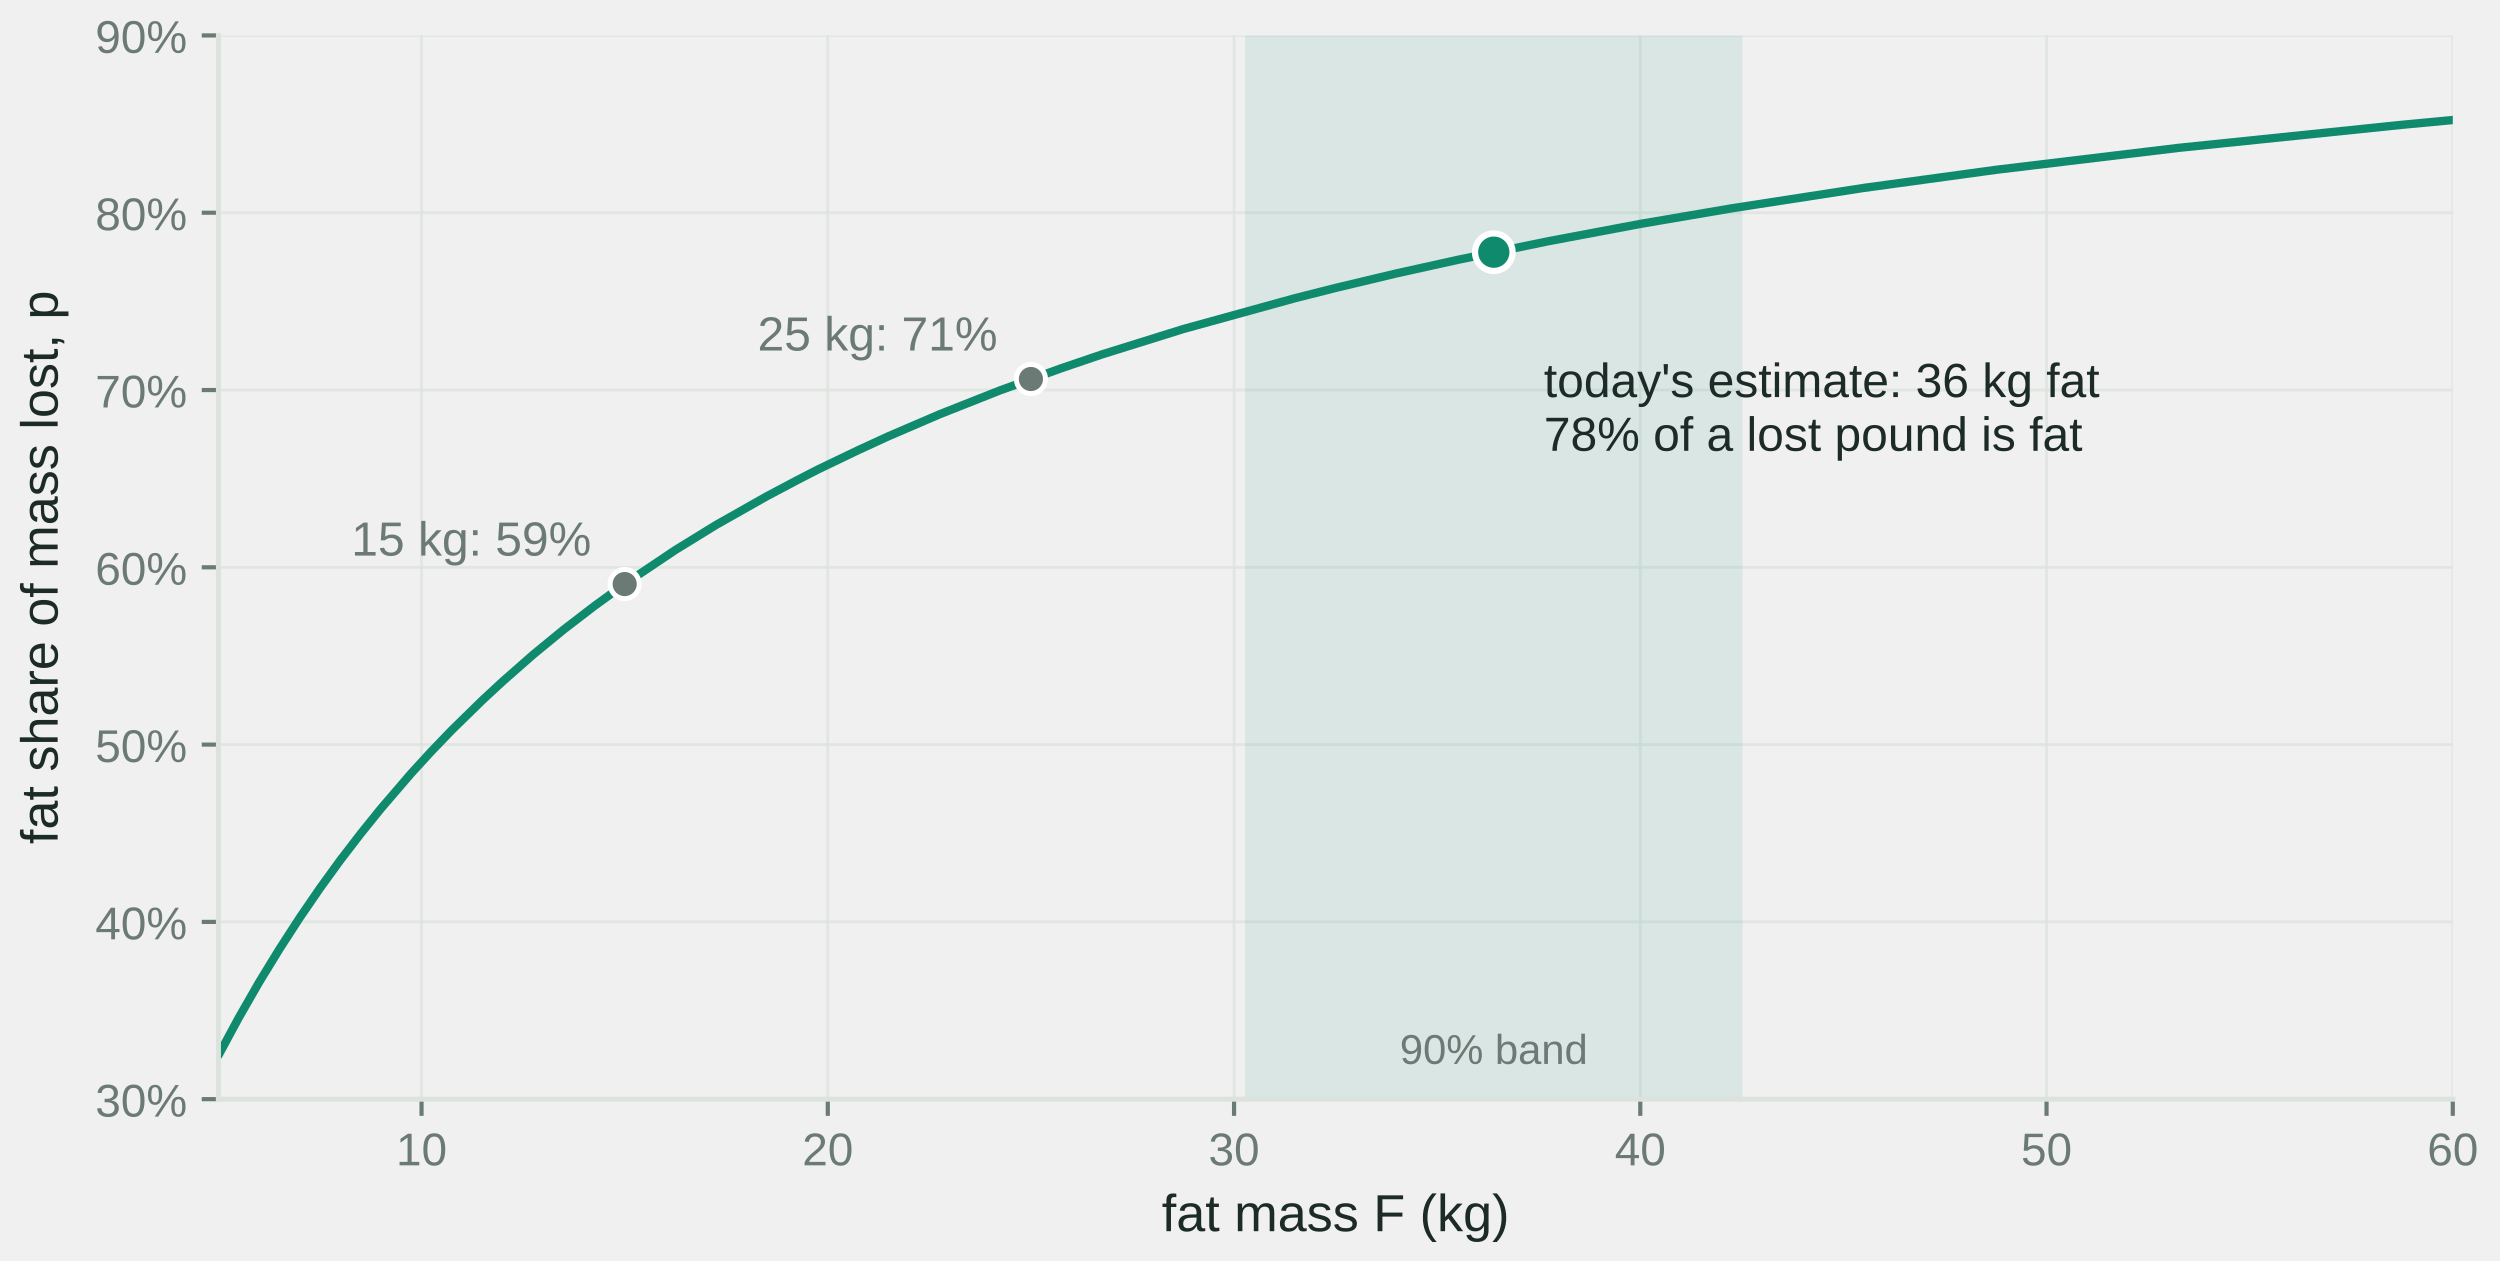
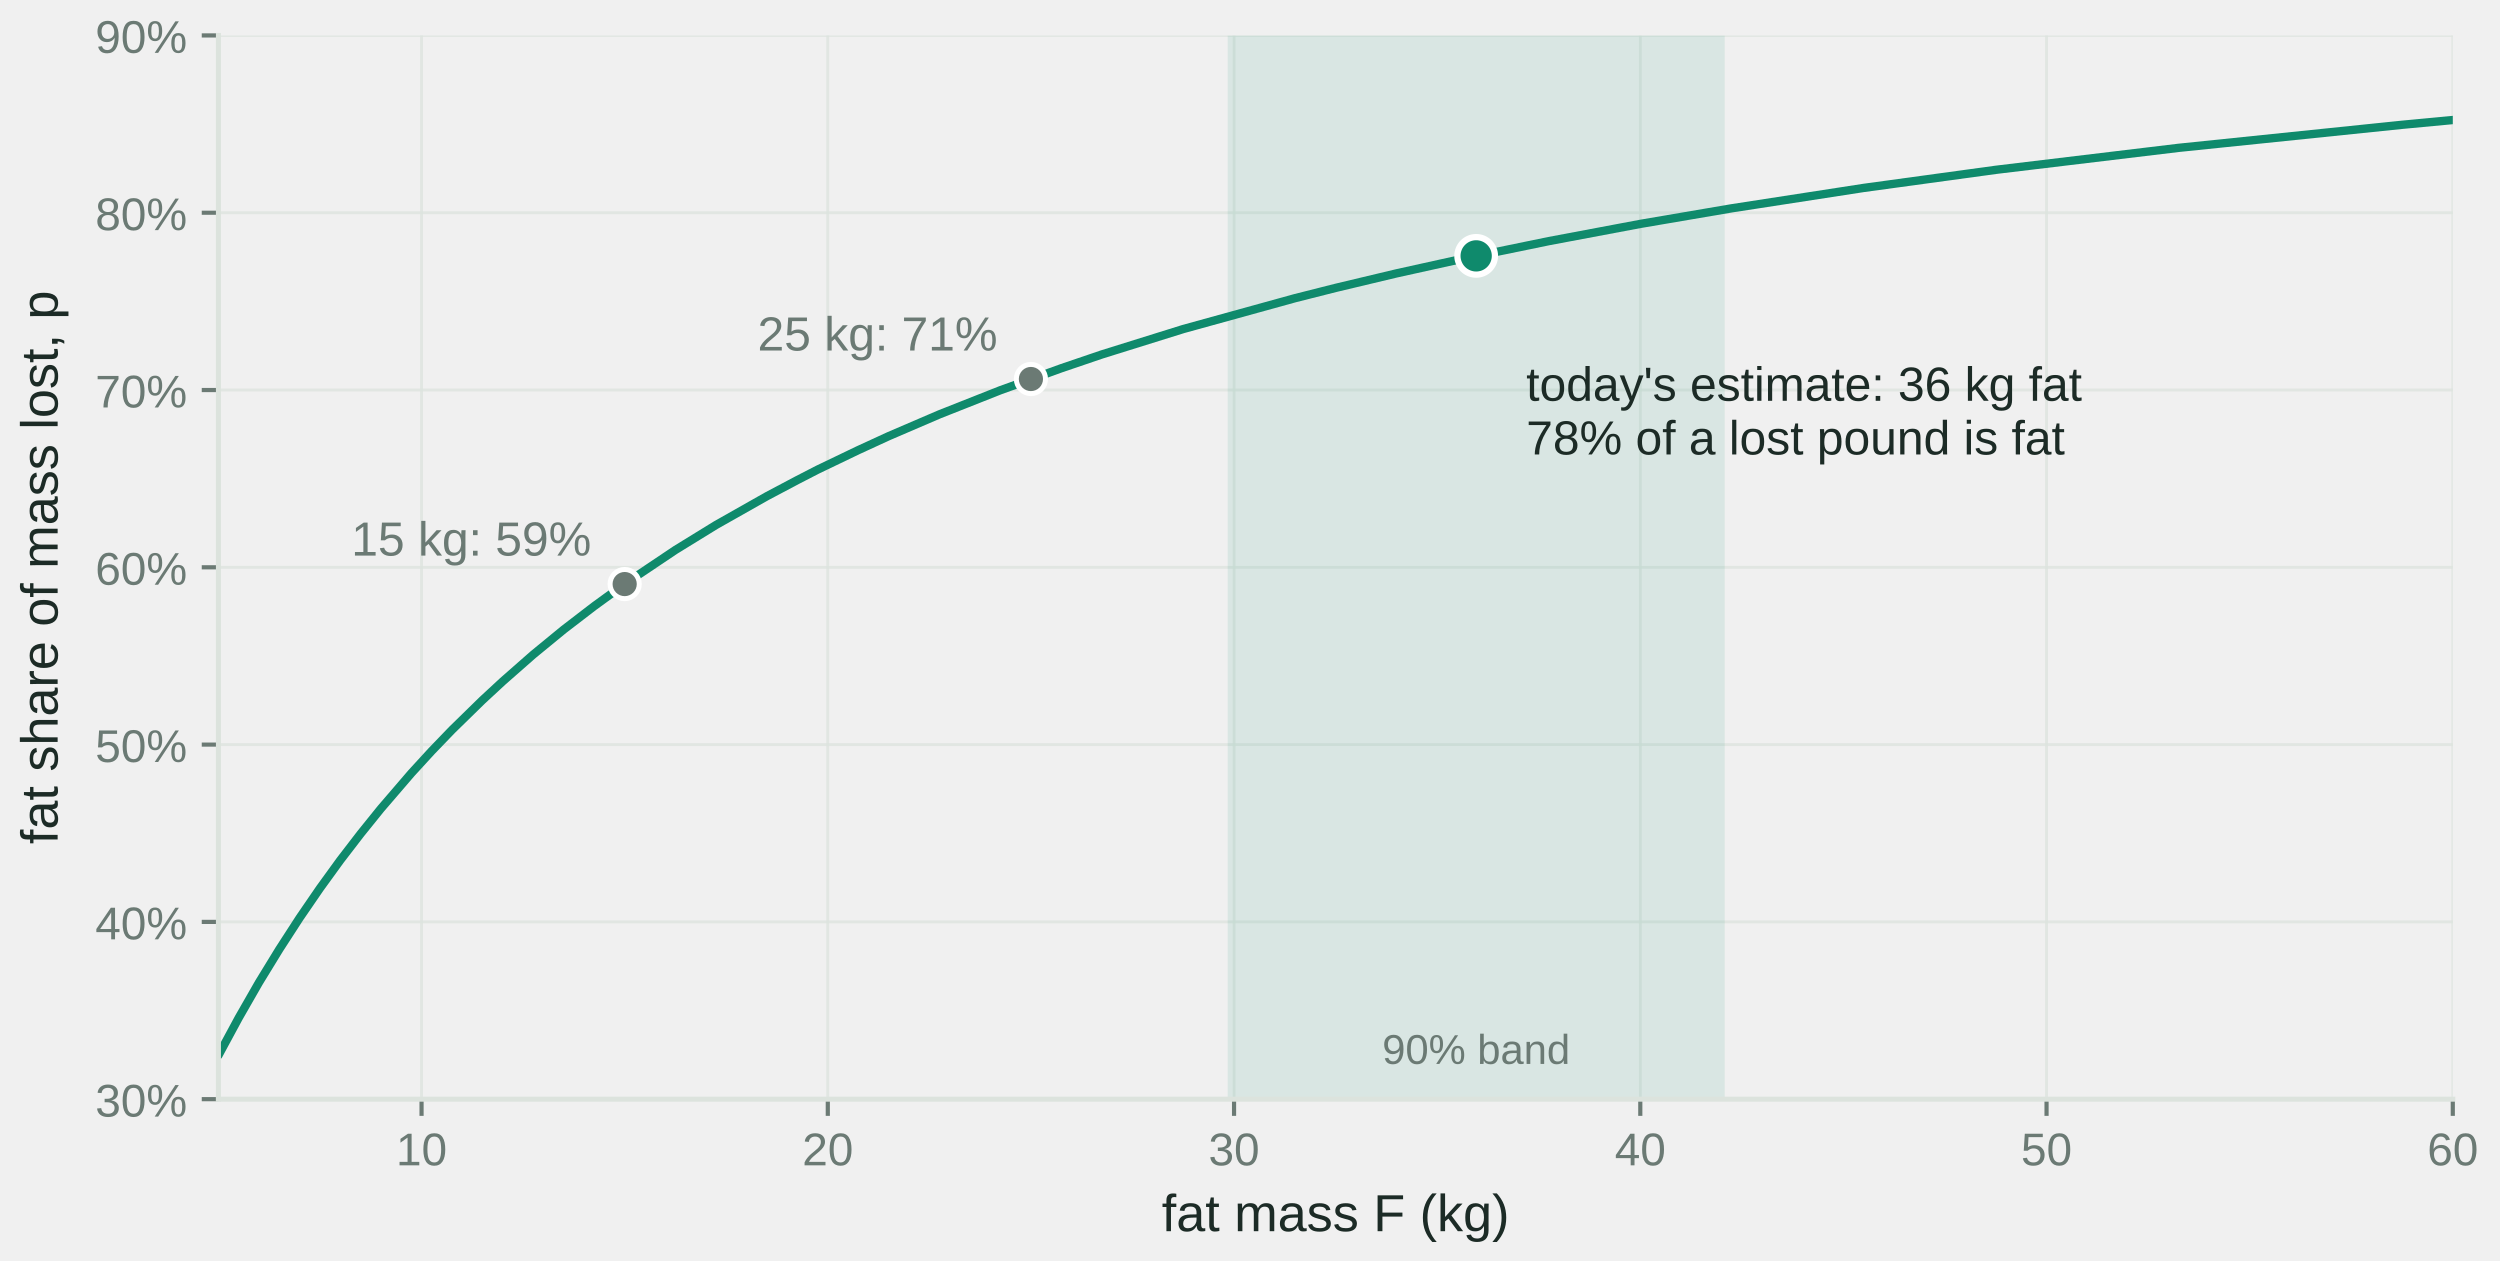
<svg xmlns="http://www.w3.org/2000/svg" xmlns:xlink="http://www.w3.org/1999/xlink" width="599.366pt" height="302.087pt" viewBox="0 0 599.366 302.087" version="1.1">
  <defs>
    <style type="text/css">*{stroke-linejoin: round; stroke-linecap: butt}</style>
  </defs>
  <g id="figure_1">
    <g id="patch_1">
      <path d="M -0 302.087  L 599.366 302.087  L 599.366 0  L -0 0  L -0 302.087  z " style="fill: none" />
    </g>
    <g id="axes_1">
      <g id="patch_2">
        <path d="M 52.367 263.523  L 588.047 263.523  L 588.047 8.499  L 52.367 8.499  L 52.367 263.523  z " style="fill: none" />
      </g>
      <g id="matplotlib.axis_1">
        <g id="xtick_1">
          <g id="line2d_1">
-             <path d="M 101.065 263.523  L 101.065 8.499  " clip-path="url(#pc52519e773)" style="fill: none; stroke: #dce3dd; stroke-opacity: 0.75; stroke-width: 0.7; stroke-linecap: round" />
+             <path d="M 101.065 263.523  L 101.065 8.499  " clip-path="url(#pb7cc917047)" style="fill: none; stroke: #dce3dd; stroke-opacity: 0.75; stroke-width: 0.7; stroke-linecap: round" />
          </g>
          <g id="line2d_2">
            <defs>
-               <path id="m2c88a6a51b" d="M 0 0  L 0 4  " style="stroke: #6b7a74" />
+               <path id="m1fadb97d75" d="M 0 0  L 0 4  " style="stroke: #6b7a74" />
            </defs>
            <g>
-               <use xlink:href="#m2c88a6a51b" x="101.065" y="263.523" style="fill: #6b7a74; stroke: #6b7a74" />
+               <use xlink:href="#m1fadb97d75" x="101.065" y="263.523" style="fill: #6b7a74; stroke: #6b7a74" />
            </g>
          </g>
          <g id="text_1">
            <text style="font-size: 11px; font-family: 'Source Sans Pro', 'Source Sans 3', 'Helvetica Neue', 'Arial', 'DejaVu Sans', sans-serif; text-anchor: middle; fill: #6b7a74" x="101.065" y="279.381" transform="rotate(-0 101.0651 279.3814)">10</text>
          </g>
        </g>
        <g id="xtick_2">
          <g id="line2d_3">
-             <path d="M 198.461 263.523  L 198.461 8.499  " clip-path="url(#pc52519e773)" style="fill: none; stroke: #dce3dd; stroke-opacity: 0.75; stroke-width: 0.7; stroke-linecap: round" />
+             <path d="M 198.461 263.523  L 198.461 8.499  " clip-path="url(#pb7cc917047)" style="fill: none; stroke: #dce3dd; stroke-opacity: 0.75; stroke-width: 0.7; stroke-linecap: round" />
          </g>
          <g id="line2d_4">
            <g>
-               <use xlink:href="#m2c88a6a51b" x="198.461" y="263.523" style="fill: #6b7a74; stroke: #6b7a74" />
+               <use xlink:href="#m1fadb97d75" x="198.461" y="263.523" style="fill: #6b7a74; stroke: #6b7a74" />
            </g>
          </g>
          <g id="text_2">
            <text style="font-size: 11px; font-family: 'Source Sans Pro', 'Source Sans 3', 'Helvetica Neue', 'Arial', 'DejaVu Sans', sans-serif; text-anchor: middle; fill: #6b7a74" x="198.461" y="279.381" transform="rotate(-0 198.4614 279.3814)">20</text>
          </g>
        </g>
        <g id="xtick_3">
          <g id="line2d_5">
-             <path d="M 295.858 263.523  L 295.858 8.499  " clip-path="url(#pc52519e773)" style="fill: none; stroke: #dce3dd; stroke-opacity: 0.75; stroke-width: 0.7; stroke-linecap: round" />
+             <path d="M 295.858 263.523  L 295.858 8.499  " clip-path="url(#pb7cc917047)" style="fill: none; stroke: #dce3dd; stroke-opacity: 0.75; stroke-width: 0.7; stroke-linecap: round" />
          </g>
          <g id="line2d_6">
            <g>
-               <use xlink:href="#m2c88a6a51b" x="295.858" y="263.523" style="fill: #6b7a74; stroke: #6b7a74" />
+               <use xlink:href="#m1fadb97d75" x="295.858" y="263.523" style="fill: #6b7a74; stroke: #6b7a74" />
            </g>
          </g>
          <g id="text_3">
            <text style="font-size: 11px; font-family: 'Source Sans Pro', 'Source Sans 3', 'Helvetica Neue', 'Arial', 'DejaVu Sans', sans-serif; text-anchor: middle; fill: #6b7a74" x="295.858" y="279.381" transform="rotate(-0 295.8578 279.3814)">30</text>
          </g>
        </g>
        <g id="xtick_4">
          <g id="line2d_7">
-             <path d="M 393.254 263.523  L 393.254 8.499  " clip-path="url(#pc52519e773)" style="fill: none; stroke: #dce3dd; stroke-opacity: 0.75; stroke-width: 0.7; stroke-linecap: round" />
+             <path d="M 393.254 263.523  L 393.254 8.499  " clip-path="url(#pb7cc917047)" style="fill: none; stroke: #dce3dd; stroke-opacity: 0.75; stroke-width: 0.7; stroke-linecap: round" />
          </g>
          <g id="line2d_8">
            <g>
-               <use xlink:href="#m2c88a6a51b" x="393.254" y="263.523" style="fill: #6b7a74; stroke: #6b7a74" />
+               <use xlink:href="#m1fadb97d75" x="393.254" y="263.523" style="fill: #6b7a74; stroke: #6b7a74" />
            </g>
          </g>
          <g id="text_4">
            <text style="font-size: 11px; font-family: 'Source Sans Pro', 'Source Sans 3', 'Helvetica Neue', 'Arial', 'DejaVu Sans', sans-serif; text-anchor: middle; fill: #6b7a74" x="393.254" y="279.381" transform="rotate(-0 393.2541 279.3814)">40</text>
          </g>
        </g>
        <g id="xtick_5">
          <g id="line2d_9">
-             <path d="M 490.651 263.523  L 490.651 8.499  " clip-path="url(#pc52519e773)" style="fill: none; stroke: #dce3dd; stroke-opacity: 0.75; stroke-width: 0.7; stroke-linecap: round" />
+             <path d="M 490.651 263.523  L 490.651 8.499  " clip-path="url(#pb7cc917047)" style="fill: none; stroke: #dce3dd; stroke-opacity: 0.75; stroke-width: 0.7; stroke-linecap: round" />
          </g>
          <g id="line2d_10">
            <g>
-               <use xlink:href="#m2c88a6a51b" x="490.651" y="263.523" style="fill: #6b7a74; stroke: #6b7a74" />
+               <use xlink:href="#m1fadb97d75" x="490.651" y="263.523" style="fill: #6b7a74; stroke: #6b7a74" />
            </g>
          </g>
          <g id="text_5">
            <text style="font-size: 11px; font-family: 'Source Sans Pro', 'Source Sans 3', 'Helvetica Neue', 'Arial', 'DejaVu Sans', sans-serif; text-anchor: middle; fill: #6b7a74" x="490.651" y="279.381" transform="rotate(-0 490.6505 279.3814)">50</text>
          </g>
        </g>
        <g id="xtick_6">
          <g id="line2d_11">
-             <path d="M 588.047 263.523  L 588.047 8.499  " clip-path="url(#pc52519e773)" style="fill: none; stroke: #dce3dd; stroke-opacity: 0.75; stroke-width: 0.7; stroke-linecap: round" />
+             <path d="M 588.047 263.523  L 588.047 8.499  " clip-path="url(#pb7cc917047)" style="fill: none; stroke: #dce3dd; stroke-opacity: 0.75; stroke-width: 0.7; stroke-linecap: round" />
          </g>
          <g id="line2d_12">
            <g>
-               <use xlink:href="#m2c88a6a51b" x="588.047" y="263.523" style="fill: #6b7a74; stroke: #6b7a74" />
+               <use xlink:href="#m1fadb97d75" x="588.047" y="263.523" style="fill: #6b7a74; stroke: #6b7a74" />
            </g>
          </g>
          <g id="text_6">
            <text style="font-size: 11px; font-family: 'Source Sans Pro', 'Source Sans 3', 'Helvetica Neue', 'Arial', 'DejaVu Sans', sans-serif; text-anchor: middle; fill: #6b7a74" x="588.047" y="279.381" transform="rotate(-0 588.0469 279.3814)">60</text>
          </g>
        </g>
        <g id="text_7">
          <text style="font-size: 12.5px; font-family: 'Source Sans Pro', 'Source Sans 3', 'Helvetica Neue', 'Arial', 'DejaVu Sans', sans-serif; text-anchor: middle; fill: #1c2b26" x="320.207" y="295.167" transform="rotate(-0 320.2069 295.1671)">fat mass F (kg)</text>
        </g>
      </g>
      <g id="matplotlib.axis_2">
        <g id="ytick_1">
          <g id="line2d_13">
-             <path d="M 52.367 263.523  L 588.047 263.523  " clip-path="url(#pc52519e773)" style="fill: none; stroke: #dce3dd; stroke-opacity: 0.75; stroke-width: 0.7; stroke-linecap: round" />
+             <path d="M 52.367 263.523  L 588.047 263.523  " clip-path="url(#pb7cc917047)" style="fill: none; stroke: #dce3dd; stroke-opacity: 0.75; stroke-width: 0.7; stroke-linecap: round" />
          </g>
          <g id="line2d_14">
            <defs>
-               <path id="m59c6779f80" d="M 0 0  L -4 0  " style="stroke: #6b7a74" />
+               <path id="m826b8a5901" d="M 0 0  L -4 0  " style="stroke: #6b7a74" />
            </defs>
            <g>
-               <use xlink:href="#m59c6779f80" x="52.367" y="263.523" style="fill: #6b7a74; stroke: #6b7a74" />
+               <use xlink:href="#m826b8a5901" x="52.367" y="263.523" style="fill: #6b7a74; stroke: #6b7a74" />
            </g>
          </g>
          <g id="text_8">
            <text style="font-size: 11px; font-family: 'Source Sans Pro', 'Source Sans 3', 'Helvetica Neue', 'Arial', 'DejaVu Sans', sans-serif; text-anchor: end; fill: #6b7a74" x="44.867" y="267.702" transform="rotate(-0 44.86688 267.7023)">30%</text>
          </g>
        </g>
        <g id="ytick_2">
          <g id="line2d_15">
-             <path d="M 52.367 221.019  L 588.047 221.019  " clip-path="url(#pc52519e773)" style="fill: none; stroke: #dce3dd; stroke-opacity: 0.75; stroke-width: 0.7; stroke-linecap: round" />
+             <path d="M 52.367 221.019  L 588.047 221.019  " clip-path="url(#pb7cc917047)" style="fill: none; stroke: #dce3dd; stroke-opacity: 0.75; stroke-width: 0.7; stroke-linecap: round" />
          </g>
          <g id="line2d_16">
            <g>
-               <use xlink:href="#m59c6779f80" x="52.367" y="221.019" style="fill: #6b7a74; stroke: #6b7a74" />
+               <use xlink:href="#m826b8a5901" x="52.367" y="221.019" style="fill: #6b7a74; stroke: #6b7a74" />
            </g>
          </g>
          <g id="text_9">
            <text style="font-size: 11px; font-family: 'Source Sans Pro', 'Source Sans 3', 'Helvetica Neue', 'Arial', 'DejaVu Sans', sans-serif; text-anchor: end; fill: #6b7a74" x="44.867" y="225.198" transform="rotate(-0 44.86688 225.1983)">40%</text>
          </g>
        </g>
        <g id="ytick_3">
          <g id="line2d_17">
-             <path d="M 52.367 178.515  L 588.047 178.515  " clip-path="url(#pc52519e773)" style="fill: none; stroke: #dce3dd; stroke-opacity: 0.75; stroke-width: 0.7; stroke-linecap: round" />
+             <path d="M 52.367 178.515  L 588.047 178.515  " clip-path="url(#pb7cc917047)" style="fill: none; stroke: #dce3dd; stroke-opacity: 0.75; stroke-width: 0.7; stroke-linecap: round" />
          </g>
          <g id="line2d_18">
            <g>
-               <use xlink:href="#m59c6779f80" x="52.367" y="178.515" style="fill: #6b7a74; stroke: #6b7a74" />
+               <use xlink:href="#m826b8a5901" x="52.367" y="178.515" style="fill: #6b7a74; stroke: #6b7a74" />
            </g>
          </g>
          <g id="text_10">
            <text style="font-size: 11px; font-family: 'Source Sans Pro', 'Source Sans 3', 'Helvetica Neue', 'Arial', 'DejaVu Sans', sans-serif; text-anchor: end; fill: #6b7a74" x="44.867" y="182.694" transform="rotate(-0 44.86688 182.6943)">50%</text>
          </g>
        </g>
        <g id="ytick_4">
          <g id="line2d_19">
-             <path d="M 52.367 136.011  L 588.047 136.011  " clip-path="url(#pc52519e773)" style="fill: none; stroke: #dce3dd; stroke-opacity: 0.75; stroke-width: 0.7; stroke-linecap: round" />
+             <path d="M 52.367 136.011  L 588.047 136.011  " clip-path="url(#pb7cc917047)" style="fill: none; stroke: #dce3dd; stroke-opacity: 0.75; stroke-width: 0.7; stroke-linecap: round" />
          </g>
          <g id="line2d_20">
            <g>
-               <use xlink:href="#m59c6779f80" x="52.367" y="136.011" style="fill: #6b7a74; stroke: #6b7a74" />
+               <use xlink:href="#m826b8a5901" x="52.367" y="136.011" style="fill: #6b7a74; stroke: #6b7a74" />
            </g>
          </g>
          <g id="text_11">
            <text style="font-size: 11px; font-family: 'Source Sans Pro', 'Source Sans 3', 'Helvetica Neue', 'Arial', 'DejaVu Sans', sans-serif; text-anchor: end; fill: #6b7a74" x="44.867" y="140.19" transform="rotate(-0 44.86688 140.1903)">60%</text>
          </g>
        </g>
        <g id="ytick_5">
          <g id="line2d_21">
-             <path d="M 52.367 93.507  L 588.047 93.507  " clip-path="url(#pc52519e773)" style="fill: none; stroke: #dce3dd; stroke-opacity: 0.75; stroke-width: 0.7; stroke-linecap: round" />
+             <path d="M 52.367 93.507  L 588.047 93.507  " clip-path="url(#pb7cc917047)" style="fill: none; stroke: #dce3dd; stroke-opacity: 0.75; stroke-width: 0.7; stroke-linecap: round" />
          </g>
          <g id="line2d_22">
            <g>
-               <use xlink:href="#m59c6779f80" x="52.367" y="93.507" style="fill: #6b7a74; stroke: #6b7a74" />
+               <use xlink:href="#m826b8a5901" x="52.367" y="93.507" style="fill: #6b7a74; stroke: #6b7a74" />
            </g>
          </g>
          <g id="text_12">
            <text style="font-size: 11px; font-family: 'Source Sans Pro', 'Source Sans 3', 'Helvetica Neue', 'Arial', 'DejaVu Sans', sans-serif; text-anchor: end; fill: #6b7a74" x="44.867" y="97.686" transform="rotate(-0 44.86688 97.68628)">70%</text>
          </g>
        </g>
        <g id="ytick_6">
          <g id="line2d_23">
-             <path d="M 52.367 51.003  L 588.047 51.003  " clip-path="url(#pc52519e773)" style="fill: none; stroke: #dce3dd; stroke-opacity: 0.75; stroke-width: 0.7; stroke-linecap: round" />
+             <path d="M 52.367 51.003  L 588.047 51.003  " clip-path="url(#pb7cc917047)" style="fill: none; stroke: #dce3dd; stroke-opacity: 0.75; stroke-width: 0.7; stroke-linecap: round" />
          </g>
          <g id="line2d_24">
            <g>
-               <use xlink:href="#m59c6779f80" x="52.367" y="51.003" style="fill: #6b7a74; stroke: #6b7a74" />
+               <use xlink:href="#m826b8a5901" x="52.367" y="51.003" style="fill: #6b7a74; stroke: #6b7a74" />
            </g>
          </g>
          <g id="text_13">
            <text style="font-size: 11px; font-family: 'Source Sans Pro', 'Source Sans 3', 'Helvetica Neue', 'Arial', 'DejaVu Sans', sans-serif; text-anchor: end; fill: #6b7a74" x="44.867" y="55.182" transform="rotate(-0 44.86688 55.18228)">80%</text>
          </g>
        </g>
        <g id="ytick_7">
          <g id="line2d_25">
-             <path d="M 52.367 8.499  L 588.047 8.499  " clip-path="url(#pc52519e773)" style="fill: none; stroke: #dce3dd; stroke-opacity: 0.75; stroke-width: 0.7; stroke-linecap: round" />
+             <path d="M 52.367 8.499  L 588.047 8.499  " clip-path="url(#pb7cc917047)" style="fill: none; stroke: #dce3dd; stroke-opacity: 0.75; stroke-width: 0.7; stroke-linecap: round" />
          </g>
          <g id="line2d_26">
            <g>
-               <use xlink:href="#m59c6779f80" x="52.367" y="8.499" style="fill: #6b7a74; stroke: #6b7a74" />
+               <use xlink:href="#m826b8a5901" x="52.367" y="8.499" style="fill: #6b7a74; stroke: #6b7a74" />
            </g>
          </g>
          <g id="text_14">
            <text style="font-size: 11px; font-family: 'Source Sans Pro', 'Source Sans 3', 'Helvetica Neue', 'Arial', 'DejaVu Sans', sans-serif; text-anchor: end; fill: #6b7a74" x="44.867" y="12.678" transform="rotate(-0 44.86688 12.67828)">90%</text>
          </g>
        </g>
        <g id="text_15">
          <text style="font-size: 12.5px; font-family: 'Source Sans Pro', 'Source Sans 3', 'Helvetica Neue', 'Arial', 'DejaVu Sans', sans-serif; text-anchor: middle; fill: #1c2b26" x="13.818" y="136.011" transform="rotate(-90 13.81805 136.0111)">fat share of mass lost, p</text>
        </g>
      </g>
      <g id="patch_3">
-         <path d="M 298.5 263.523  L 417.766 263.523  L 417.766 8.499  L 298.5 8.499  z " clip-path="url(#pc52519e773)" style="fill: #0f8a6c; opacity: 0.1" />
+         <path d="M 294.321 263.523  L 413.491 263.523  L 413.491 8.499  L 294.321 8.499  z " clip-path="url(#pb7cc917047)" style="fill: #0f8a6c; opacity: 0.1" />
      </g>
      <g id="line2d_27">
-         <path d="M 52.367 253.025  L 57.237 244.014  L 62.107 235.513  L 66.976 227.565  L 71.846 220.042  L 76.716 212.943  L 81.586 206.228  L 86.456 199.895  L 91.325 193.859  L 98.63 185.358  L 103.5 180.045  L 108.37 174.987  L 115.675 167.847  L 120.544 163.341  L 127.849 156.923  L 135.154 150.93  L 142.459 145.32  L 149.763 140.007  L 161.938 131.846  L 171.677 125.853  L 183.852 118.967  L 191.157 115.099  L 196.027 112.591  L 205.766 107.916  L 213.071 104.558  L 225.245 99.33  L 239.855 93.55  L 254.464 88.279  L 264.204 84.964  L 283.683 78.886  L 310.467 71.49  L 320.207 69.025  L 334.816 65.54  L 349.426 62.309  L 371.34 57.804  L 393.254 53.681  L 415.168 49.941  L 446.822 45.053  L 478.476 40.717  L 522.304 35.447  L 575.872 29.921  L 588.047 28.774  L 588.047 28.774  " clip-path="url(#pc52519e773)" style="fill: none; stroke: #0f8a6c; stroke-width: 2; stroke-linecap: round" />
+         <path d="M 52.367 253.025  L 57.237 244.014  L 62.107 235.513  L 66.976 227.565  L 71.846 220.042  L 76.716 212.943  L 81.586 206.228  L 86.456 199.895  L 91.325 193.859  L 98.63 185.358  L 103.5 180.045  L 108.37 174.987  L 115.675 167.847  L 120.544 163.341  L 127.849 156.923  L 135.154 150.93  L 142.459 145.32  L 149.763 140.007  L 161.938 131.846  L 171.677 125.853  L 183.852 118.967  L 191.157 115.099  L 196.027 112.591  L 205.766 107.916  L 213.071 104.558  L 225.245 99.33  L 239.855 93.55  L 254.464 88.279  L 264.204 84.964  L 283.683 78.886  L 310.467 71.49  L 320.207 69.025  L 334.816 65.54  L 349.426 62.309  L 371.34 57.804  L 393.254 53.681  L 415.168 49.941  L 446.822 45.053  L 478.476 40.717  L 522.304 35.447  L 575.872 29.921  L 588.047 28.774  L 588.047 28.774  " clip-path="url(#pb7cc917047)" style="fill: none; stroke: #0f8a6c; stroke-width: 2; stroke-linecap: round" />
      </g>
      <g id="patch_4">
        <path d="M 52.367 263.523  L 52.367 8.499  " style="fill: none; stroke: #dce3dd; stroke-width: 1.2; stroke-linejoin: miter; stroke-linecap: square" />
      </g>
      <g id="patch_5">
        <path d="M 52.367 263.523  L 588.047 263.523  " style="fill: none; stroke: #dce3dd; stroke-width: 1.2; stroke-linejoin: miter; stroke-linecap: square" />
      </g>
      <g id="text_16">
-         <text style="font-size: 11.5px; font-family: 'Source Sans Pro', 'Source Sans 3', 'Helvetica Neue', 'Arial', 'DejaVu Sans', sans-serif; fill: #1c2b26" transform="translate(370.133 95.19879)">today's estimate: 36 kg fat</text>
-         <text style="font-size: 11.5px; font-family: 'Source Sans Pro', 'Source Sans 3', 'Helvetica Neue', 'Arial', 'DejaVu Sans', sans-serif; fill: #1c2b26" transform="translate(370.133 108.0763)">78% of a lost pound is fat</text>
+         <text style="font-size: 11.5px; font-family: 'Source Sans Pro', 'Source Sans 3', 'Helvetica Neue', 'Arial', 'DejaVu Sans', sans-serif; fill: #1c2b26" transform="translate(365.906 96.08313)">today's estimate: 36 kg fat</text>
+         <text style="font-size: 11.5px; font-family: 'Source Sans Pro', 'Source Sans 3', 'Helvetica Neue', 'Arial', 'DejaVu Sans', sans-serif; fill: #1c2b26" transform="translate(365.906 108.9606)">78% of a lost pound is fat</text>
      </g>
      <g id="text_17">
        <text style="font-size: 11.5px; font-family: 'Source Sans Pro', 'Source Sans 3', 'Helvetica Neue', 'Arial', 'DejaVu Sans', sans-serif; text-anchor: end; fill: #6b7a74" x="141.763" y="133.201" transform="rotate(-0 141.7632 133.2005)">15 kg: 59%</text>
      </g>
      <g id="text_18">
        <text style="font-size: 11.5px; font-family: 'Source Sans Pro', 'Source Sans 3', 'Helvetica Neue', 'Arial', 'DejaVu Sans', sans-serif; text-anchor: end; fill: #6b7a74" x="239.16" y="84.039" transform="rotate(-0 239.1596 84.03893)">25 kg: 71%</text>
      </g>
      <g id="text_19">
-         <text style="font-size: 10px; font-family: 'Source Sans Pro', 'Source Sans 3', 'Helvetica Neue', 'Arial', 'DejaVu Sans', sans-serif; text-anchor: middle; fill: #6b7a74" x="358.133" y="255.068" transform="rotate(-0 358.133 255.0679)">90% band</text>
+         <text style="font-size: 10px; font-family: 'Source Sans Pro', 'Source Sans 3', 'Helvetica Neue', 'Arial', 'DejaVu Sans', sans-serif; text-anchor: middle; fill: #6b7a74" x="353.906" y="255.068" transform="rotate(-0 353.906 255.0679)">90% band</text>
      </g>
      <g id="line2d_28">
        <defs>
-           <path id="m0cbcd78e23" d="M 0 4.5  C 1.193 4.5 2.338 4.026 3.182 3.182  C 4.026 2.338 4.5 1.193 4.5 0  C 4.5 -1.193 4.026 -2.338 3.182 -3.182  C 2.338 -4.026 1.193 -4.5 0 -4.5  C -1.193 -4.5 -2.338 -4.026 -3.182 -3.182  C -4.026 -2.338 -4.5 -1.193 -4.5 0  C -4.5 1.193 -4.026 2.338 -3.182 3.182  C -2.338 4.026 -1.193 4.5 0 4.5  z " style="stroke: #ffffff; stroke-width: 1.5" />
+           <path id="m3914d7da51" d="M 0 4.5  C 1.193 4.5 2.338 4.026 3.182 3.182  C 4.026 2.338 4.5 1.193 4.5 0  C 4.5 -1.193 4.026 -2.338 3.182 -3.182  C 2.338 -4.026 1.193 -4.5 0 -4.5  C -1.193 -4.5 -2.338 -4.026 -3.182 -3.182  C -4.026 -2.338 -4.5 -1.193 -4.5 0  C -4.5 1.193 -4.026 2.338 -3.182 3.182  C -2.338 4.026 -1.193 4.5 0 4.5  z " style="stroke: #ffffff; stroke-width: 1.5" />
        </defs>
-         <g clip-path="url(#pc52519e773)">
-           <use xlink:href="#m0cbcd78e23" x="358.133" y="60.461" style="fill: #0f8a6c; stroke: #ffffff; stroke-width: 1.5" />
+         <g clip-path="url(#pb7cc917047)">
+           <use xlink:href="#m3914d7da51" x="353.906" y="61.345" style="fill: #0f8a6c; stroke: #ffffff; stroke-width: 1.5" />
        </g>
      </g>
      <g id="line2d_29">
        <defs>
-           <path id="mb34d31579a" d="M 0 3.5  C 0.928 3.5 1.819 3.131 2.475 2.475  C 3.131 1.819 3.5 0.928 3.5 0  C 3.5 -0.928 3.131 -1.819 2.475 -2.475  C 1.819 -3.131 0.928 -3.5 0 -3.5  C -0.928 -3.5 -1.819 -3.131 -2.475 -2.475  C -3.131 -1.819 -3.5 -0.928 -3.5 0  C -3.5 0.928 -3.131 1.819 -2.475 2.475  C -1.819 3.131 -0.928 3.5 0 3.5  z " style="stroke: #ffffff; stroke-width: 1.2" />
+           <path id="m0fc8b3b1f0" d="M 0 3.5  C 0.928 3.5 1.819 3.131 2.475 2.475  C 3.131 1.819 3.5 0.928 3.5 0  C 3.5 -0.928 3.131 -1.819 2.475 -2.475  C 1.819 -3.131 0.928 -3.5 0 -3.5  C -0.928 -3.5 -1.819 -3.131 -2.475 -2.475  C -3.131 -1.819 -3.5 -0.928 -3.5 0  C -3.5 0.928 -3.131 1.819 -2.475 2.475  C -1.819 3.131 -0.928 3.5 0 3.5  z " style="stroke: #ffffff; stroke-width: 1.2" />
        </defs>
-         <g clip-path="url(#pc52519e773)">
-           <use xlink:href="#mb34d31579a" x="149.763" y="140.027" style="fill: #6b7a74; stroke: #ffffff; stroke-width: 1.2" />
+         <g clip-path="url(#pb7cc917047)">
+           <use xlink:href="#m0fc8b3b1f0" x="149.763" y="140.027" style="fill: #6b7a74; stroke: #ffffff; stroke-width: 1.2" />
        </g>
      </g>
      <g id="line2d_30">
-         <g clip-path="url(#pc52519e773)">
-           <use xlink:href="#mb34d31579a" x="247.16" y="90.866" style="fill: #6b7a74; stroke: #ffffff; stroke-width: 1.2" />
+         <g clip-path="url(#pb7cc917047)">
+           <use xlink:href="#m0fc8b3b1f0" x="247.16" y="90.866" style="fill: #6b7a74; stroke: #ffffff; stroke-width: 1.2" />
        </g>
      </g>
    </g>
  </g>
  <defs>
-     <clipPath id="pc52519e773">
+     <clipPath id="pb7cc917047">
      <rect x="52.367" y="8.499" width="535.68" height="255.024" />
    </clipPath>
  </defs>
</svg>
